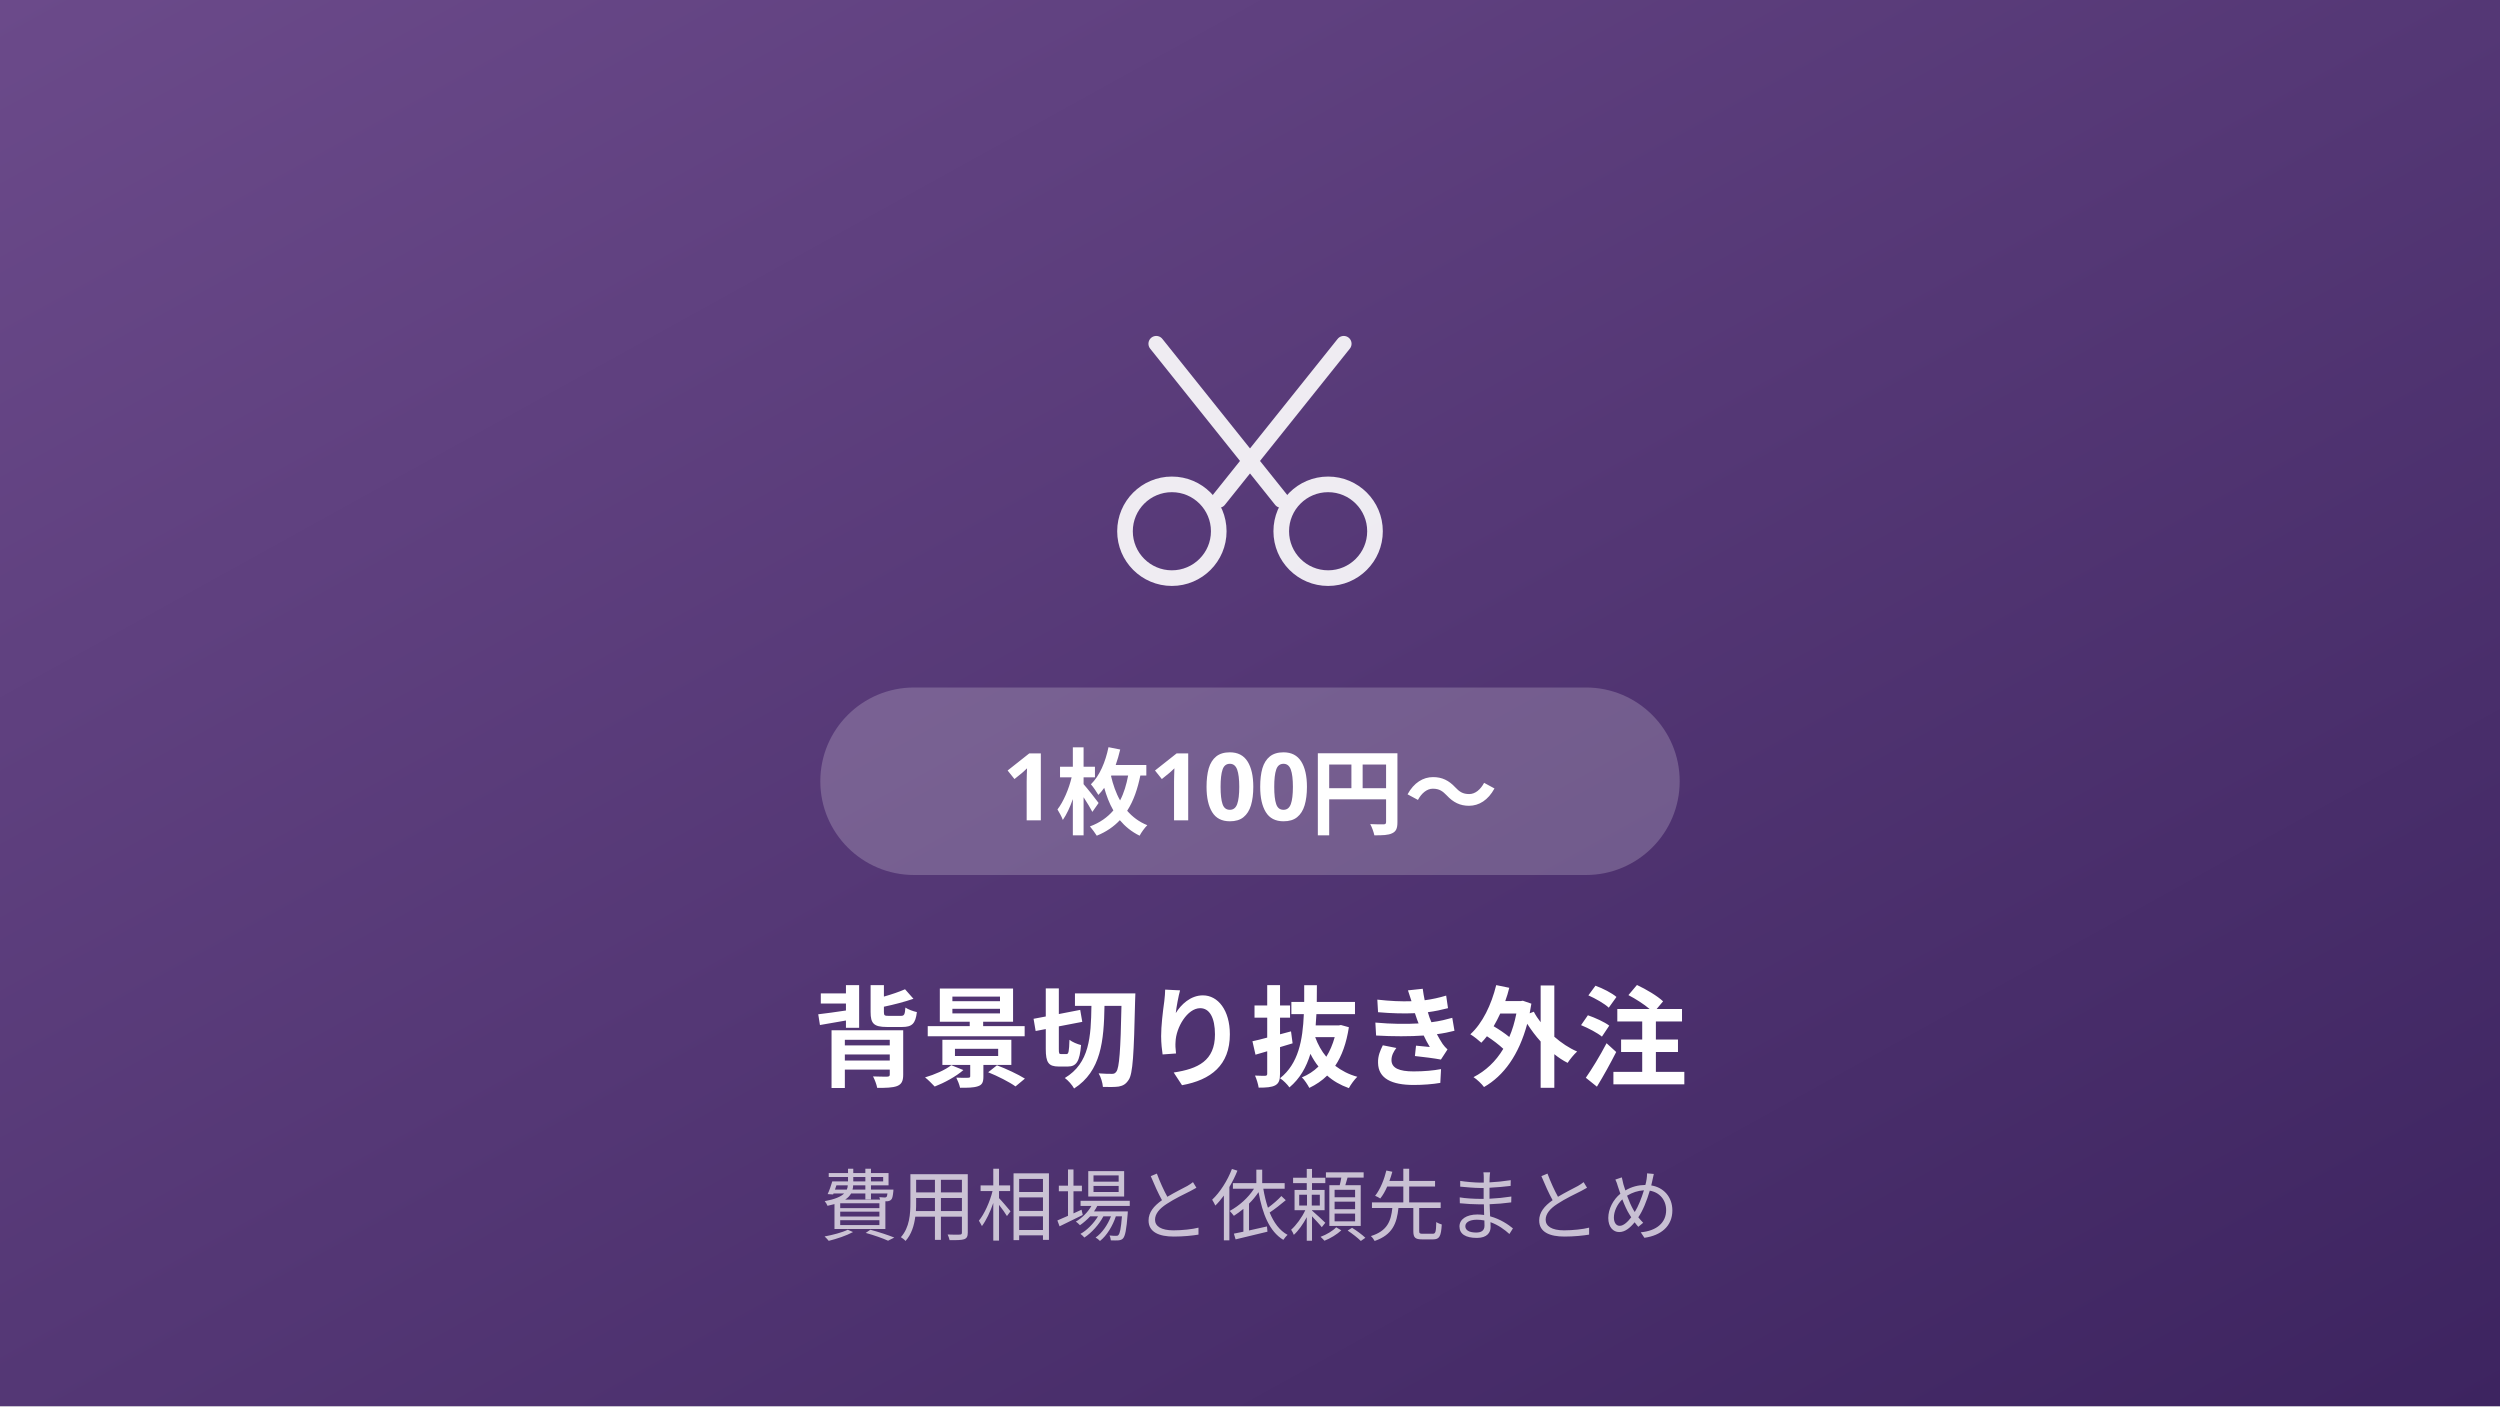
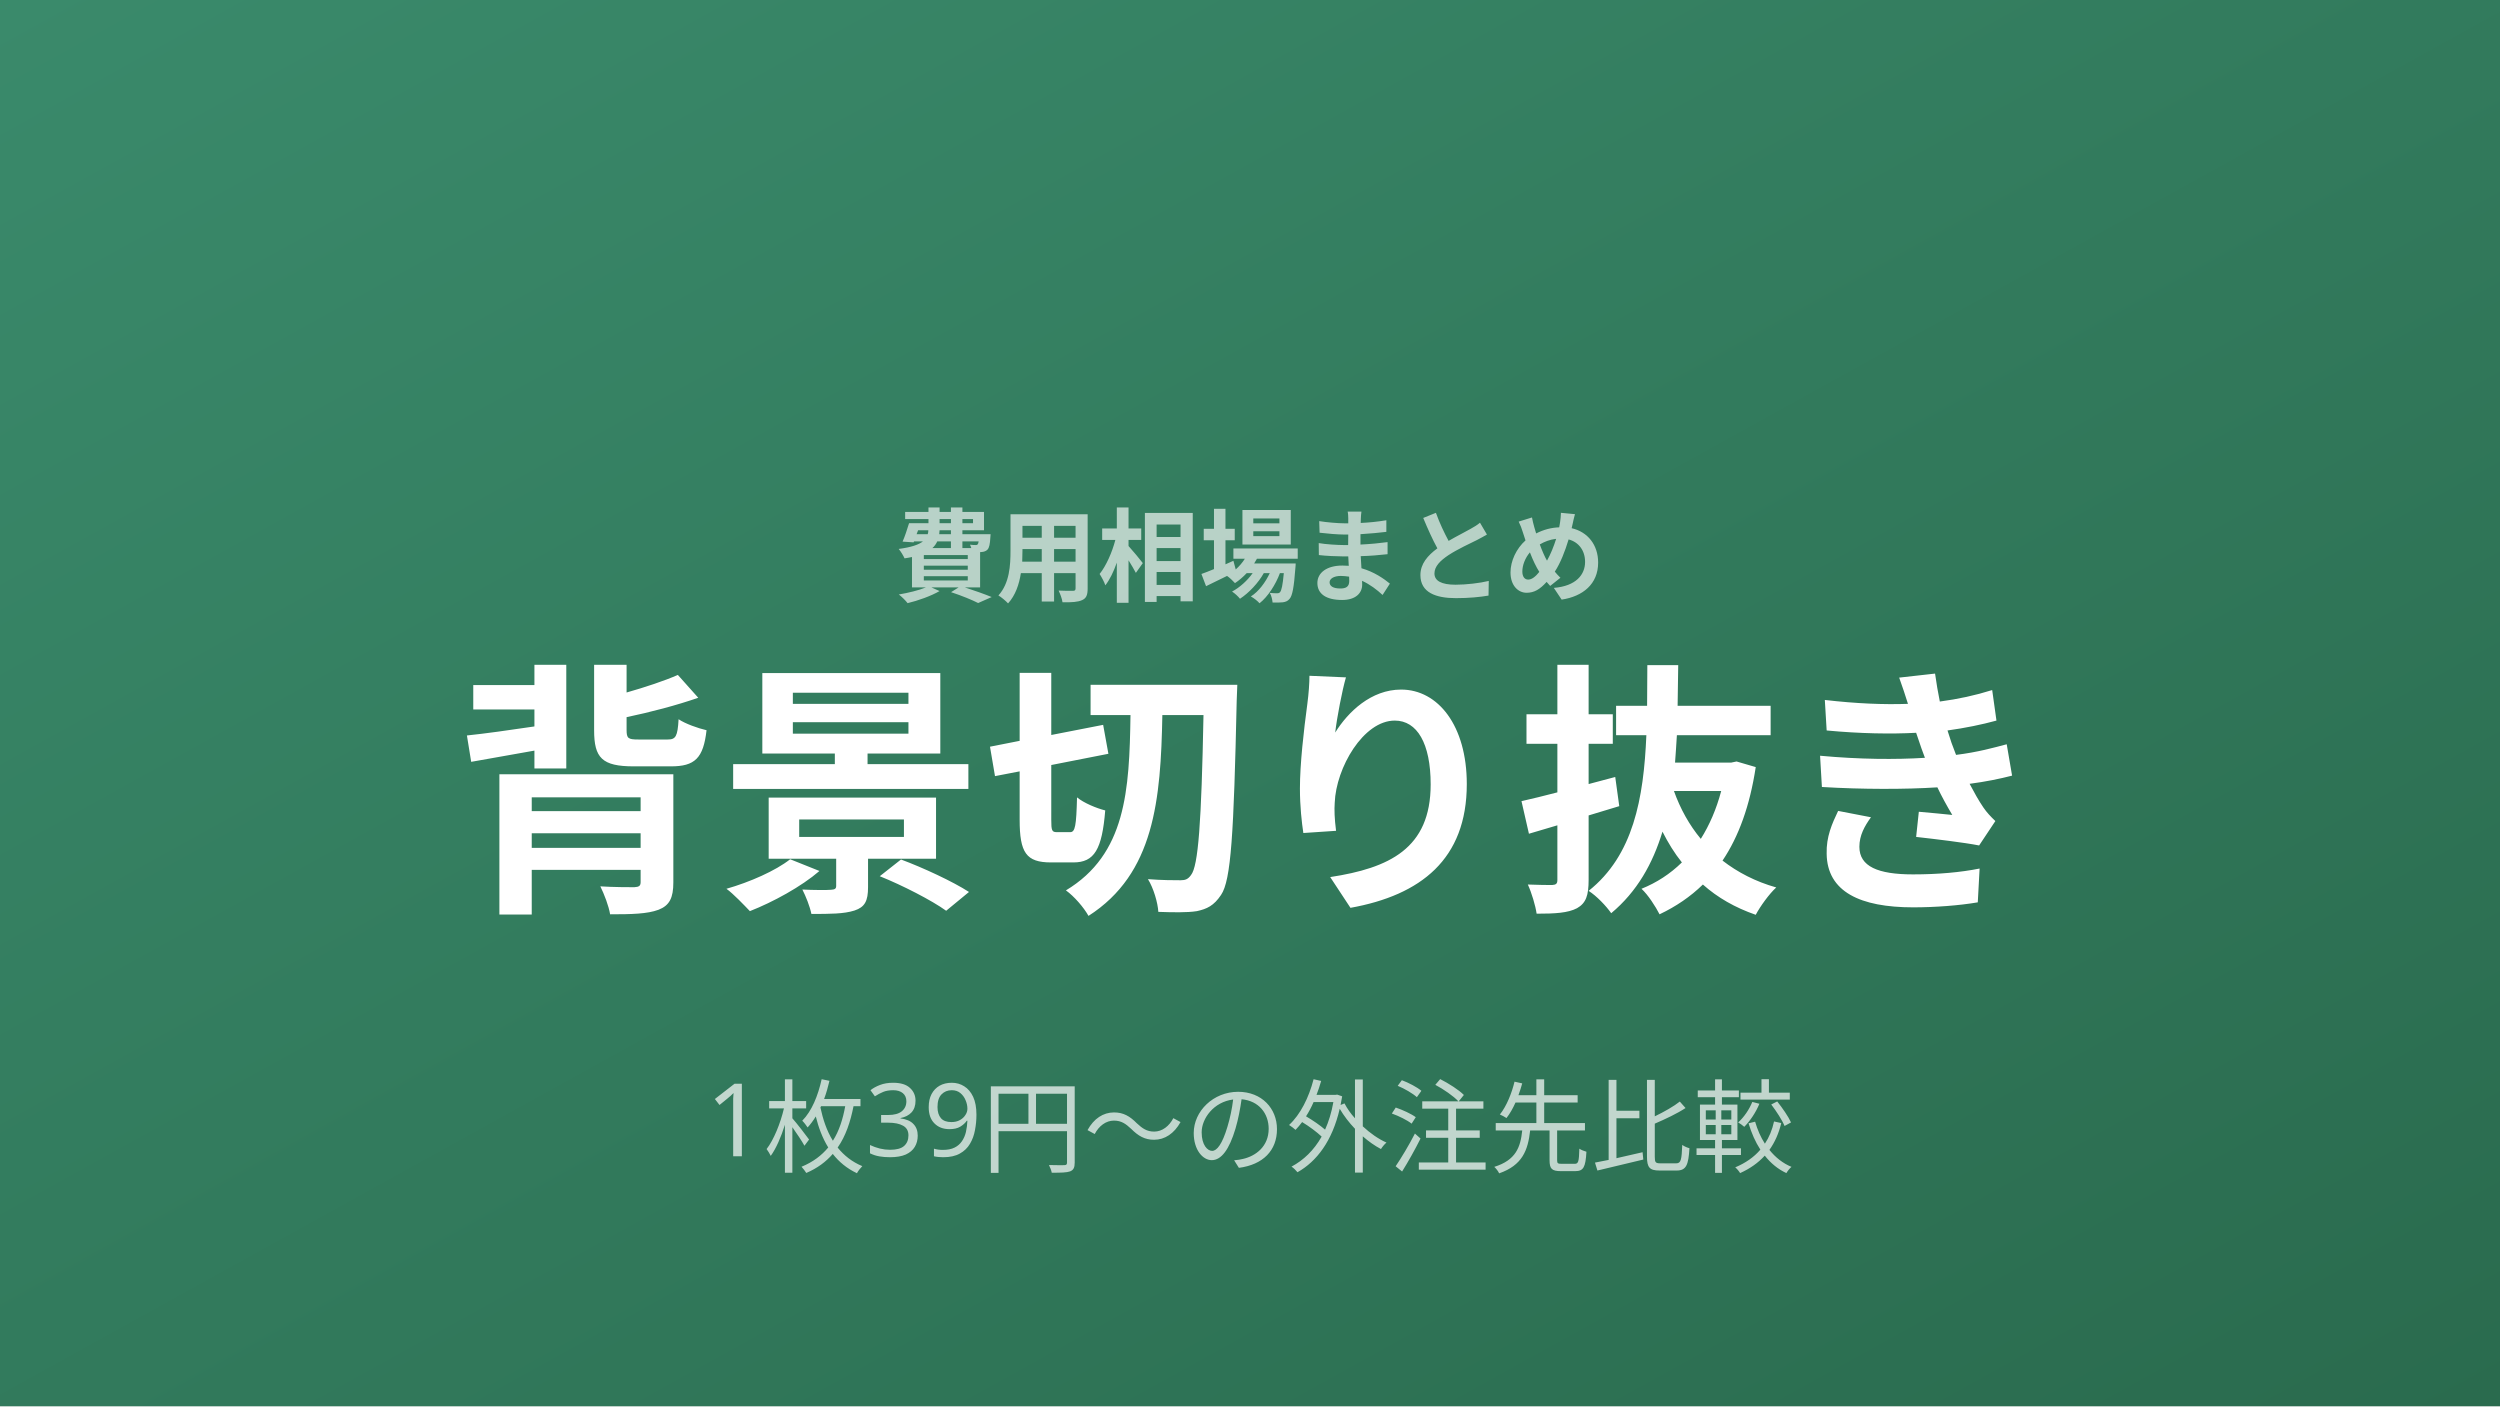
<svg xmlns="http://www.w3.org/2000/svg" viewBox="0 0 320 180" width="320" height="180">
  <defs>
-     <linearGradient id="bg" x1="0" y1="0" x2="1" y2="1">
-       <stop offset="0%" stop-color="#6b4a8a" />
-       <stop offset="100%" stop-color="#3d2460" />
+     <linearGradient id="g" x1="0%" y1="0%" x2="100%" y2="100%">
+       <stop offset="0%" stop-color="#3a8a6b" />
+       <stop offset="100%" stop-color="#2a6b4e" />
    </linearGradient>
  </defs>
-   <rect width="320" height="180" fill="url(#bg)" />
-   <g transform="translate(160,58)" fill="none" stroke="#fff" stroke-width="2" stroke-linecap="round" stroke-linejoin="round" opacity="0.9">
-     <circle cx="-10" cy="10" r="6" />
-     <circle cx="10" cy="10" r="6" />
-     <line x1="-4" y1="6" x2="12" y2="-14" />
-     <line x1="4" y1="6" x2="-12" y2="-14" />
-   </g>
-   <rect x="105" y="88" width="110" height="24" rx="12" fill="#fff" opacity="0.2" />
-   <text x="160" y="105" text-anchor="middle" fill="#fff" font-family="sans-serif" font-size="12" font-weight="700">1枚100円〜</text>
-   <text x="160" y="138" text-anchor="middle" fill="#fff" font-family="sans-serif" font-size="14" font-weight="700">背景切り抜き外注</text>
-   <text x="160" y="158" text-anchor="middle" fill="#fff" font-family="sans-serif" font-size="10" opacity="0.7">費用相場と依頼先まとめ</text>
+   <rect width="320" height="180" fill="url(#g)" />
+   <text x="160" y="76" text-anchor="middle" fill="rgba(255,255,255,0.65)" font-family="sans-serif" font-size="13" font-weight="600">費用相場まとめ</text>
+   <text x="160" y="114" text-anchor="middle" fill="#fff" font-family="sans-serif" font-size="34" font-weight="700">背景切り抜き</text>
+   <text x="160" y="148" text-anchor="middle" fill="rgba(255,255,255,0.7)" font-family="sans-serif" font-size="13">1枚39円〜の外注先比較</text>
</svg>
